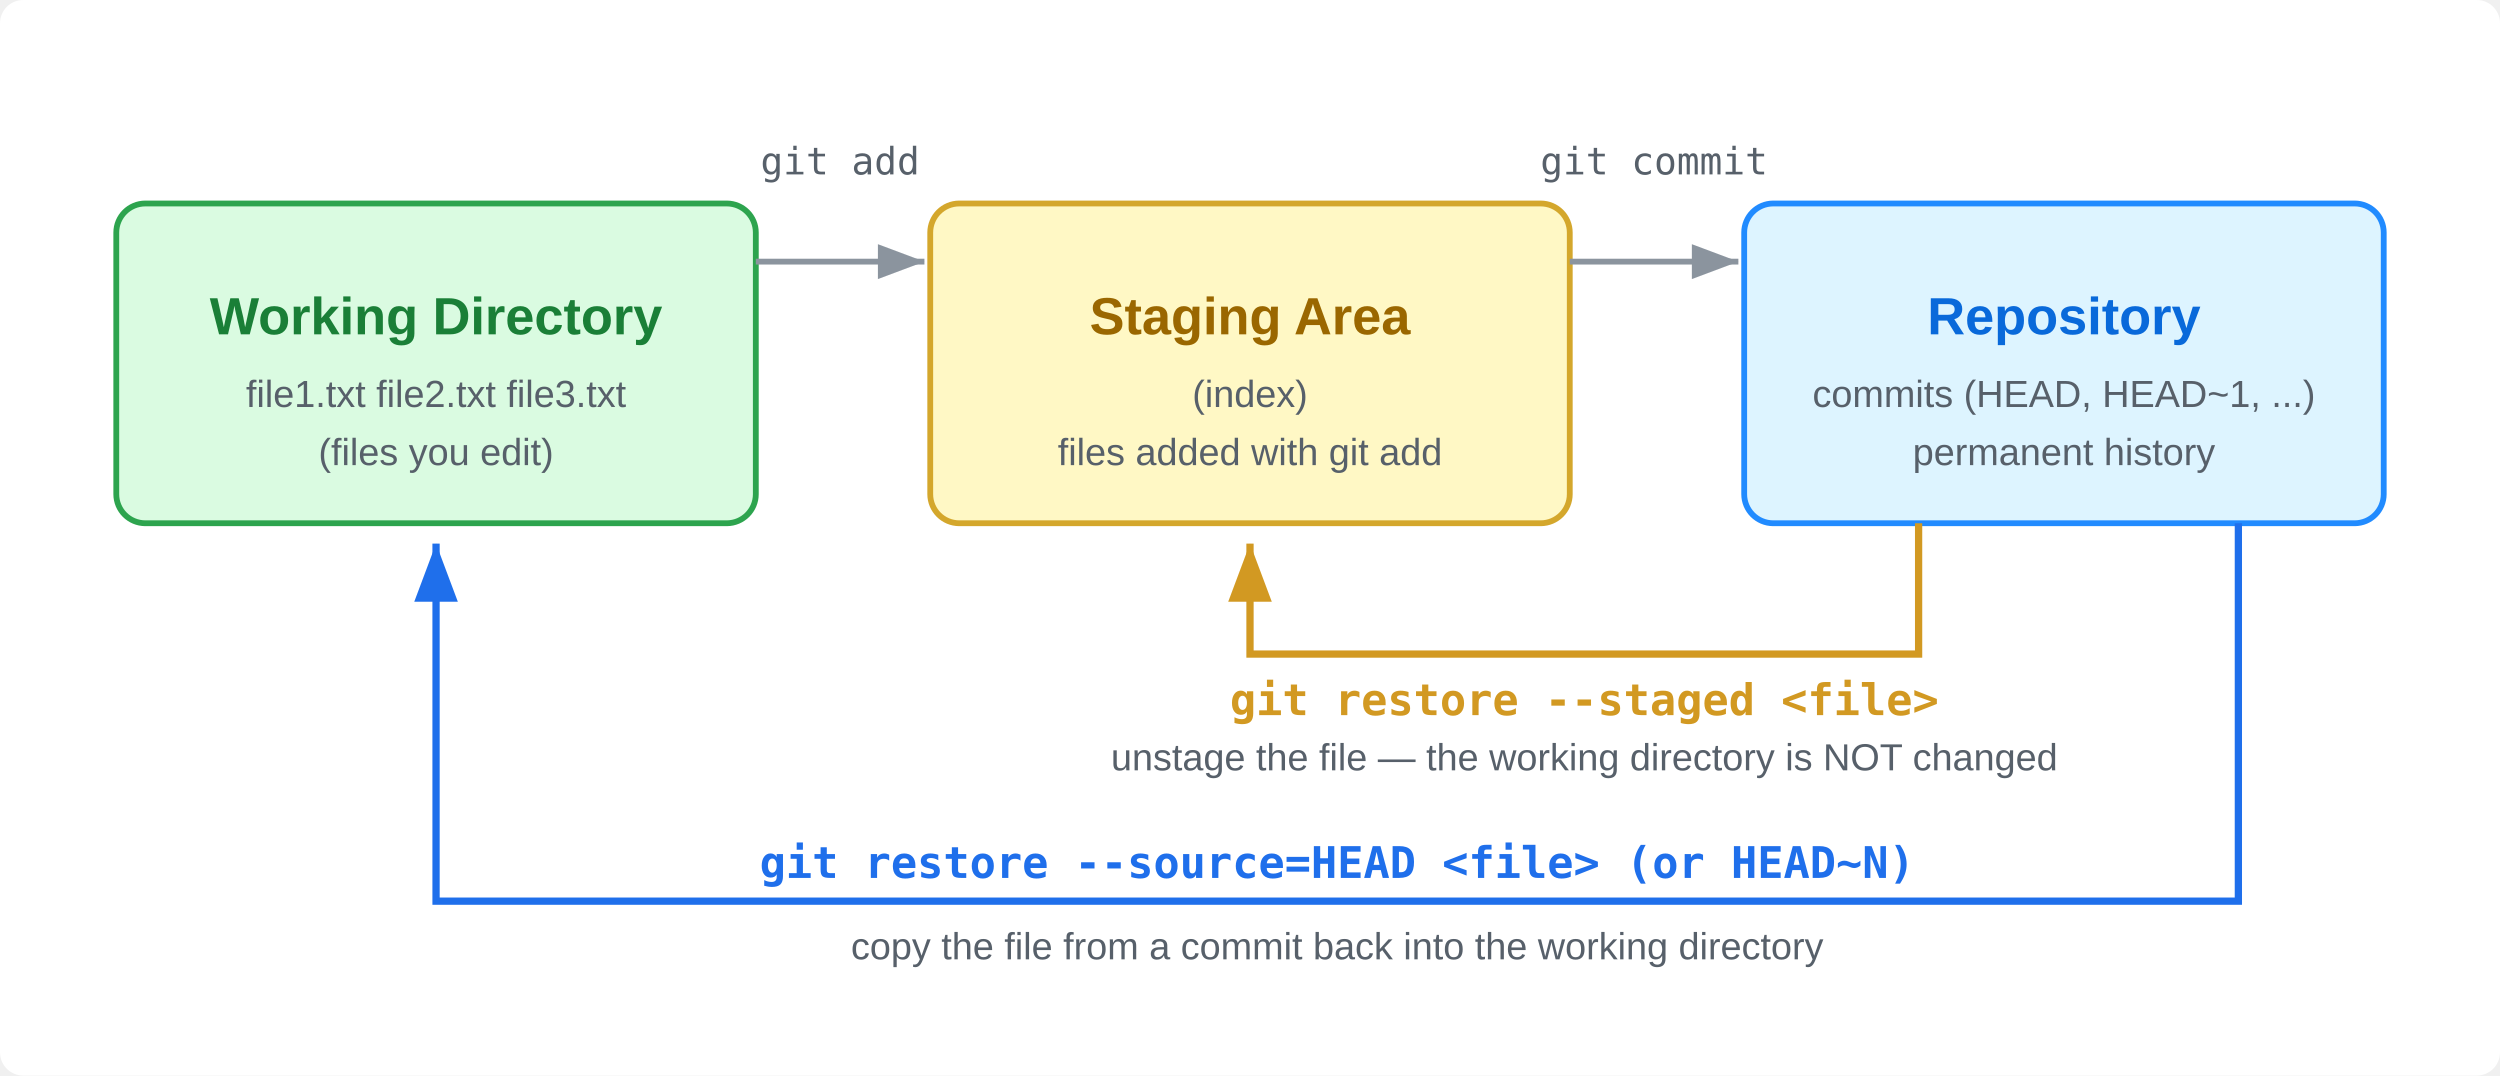
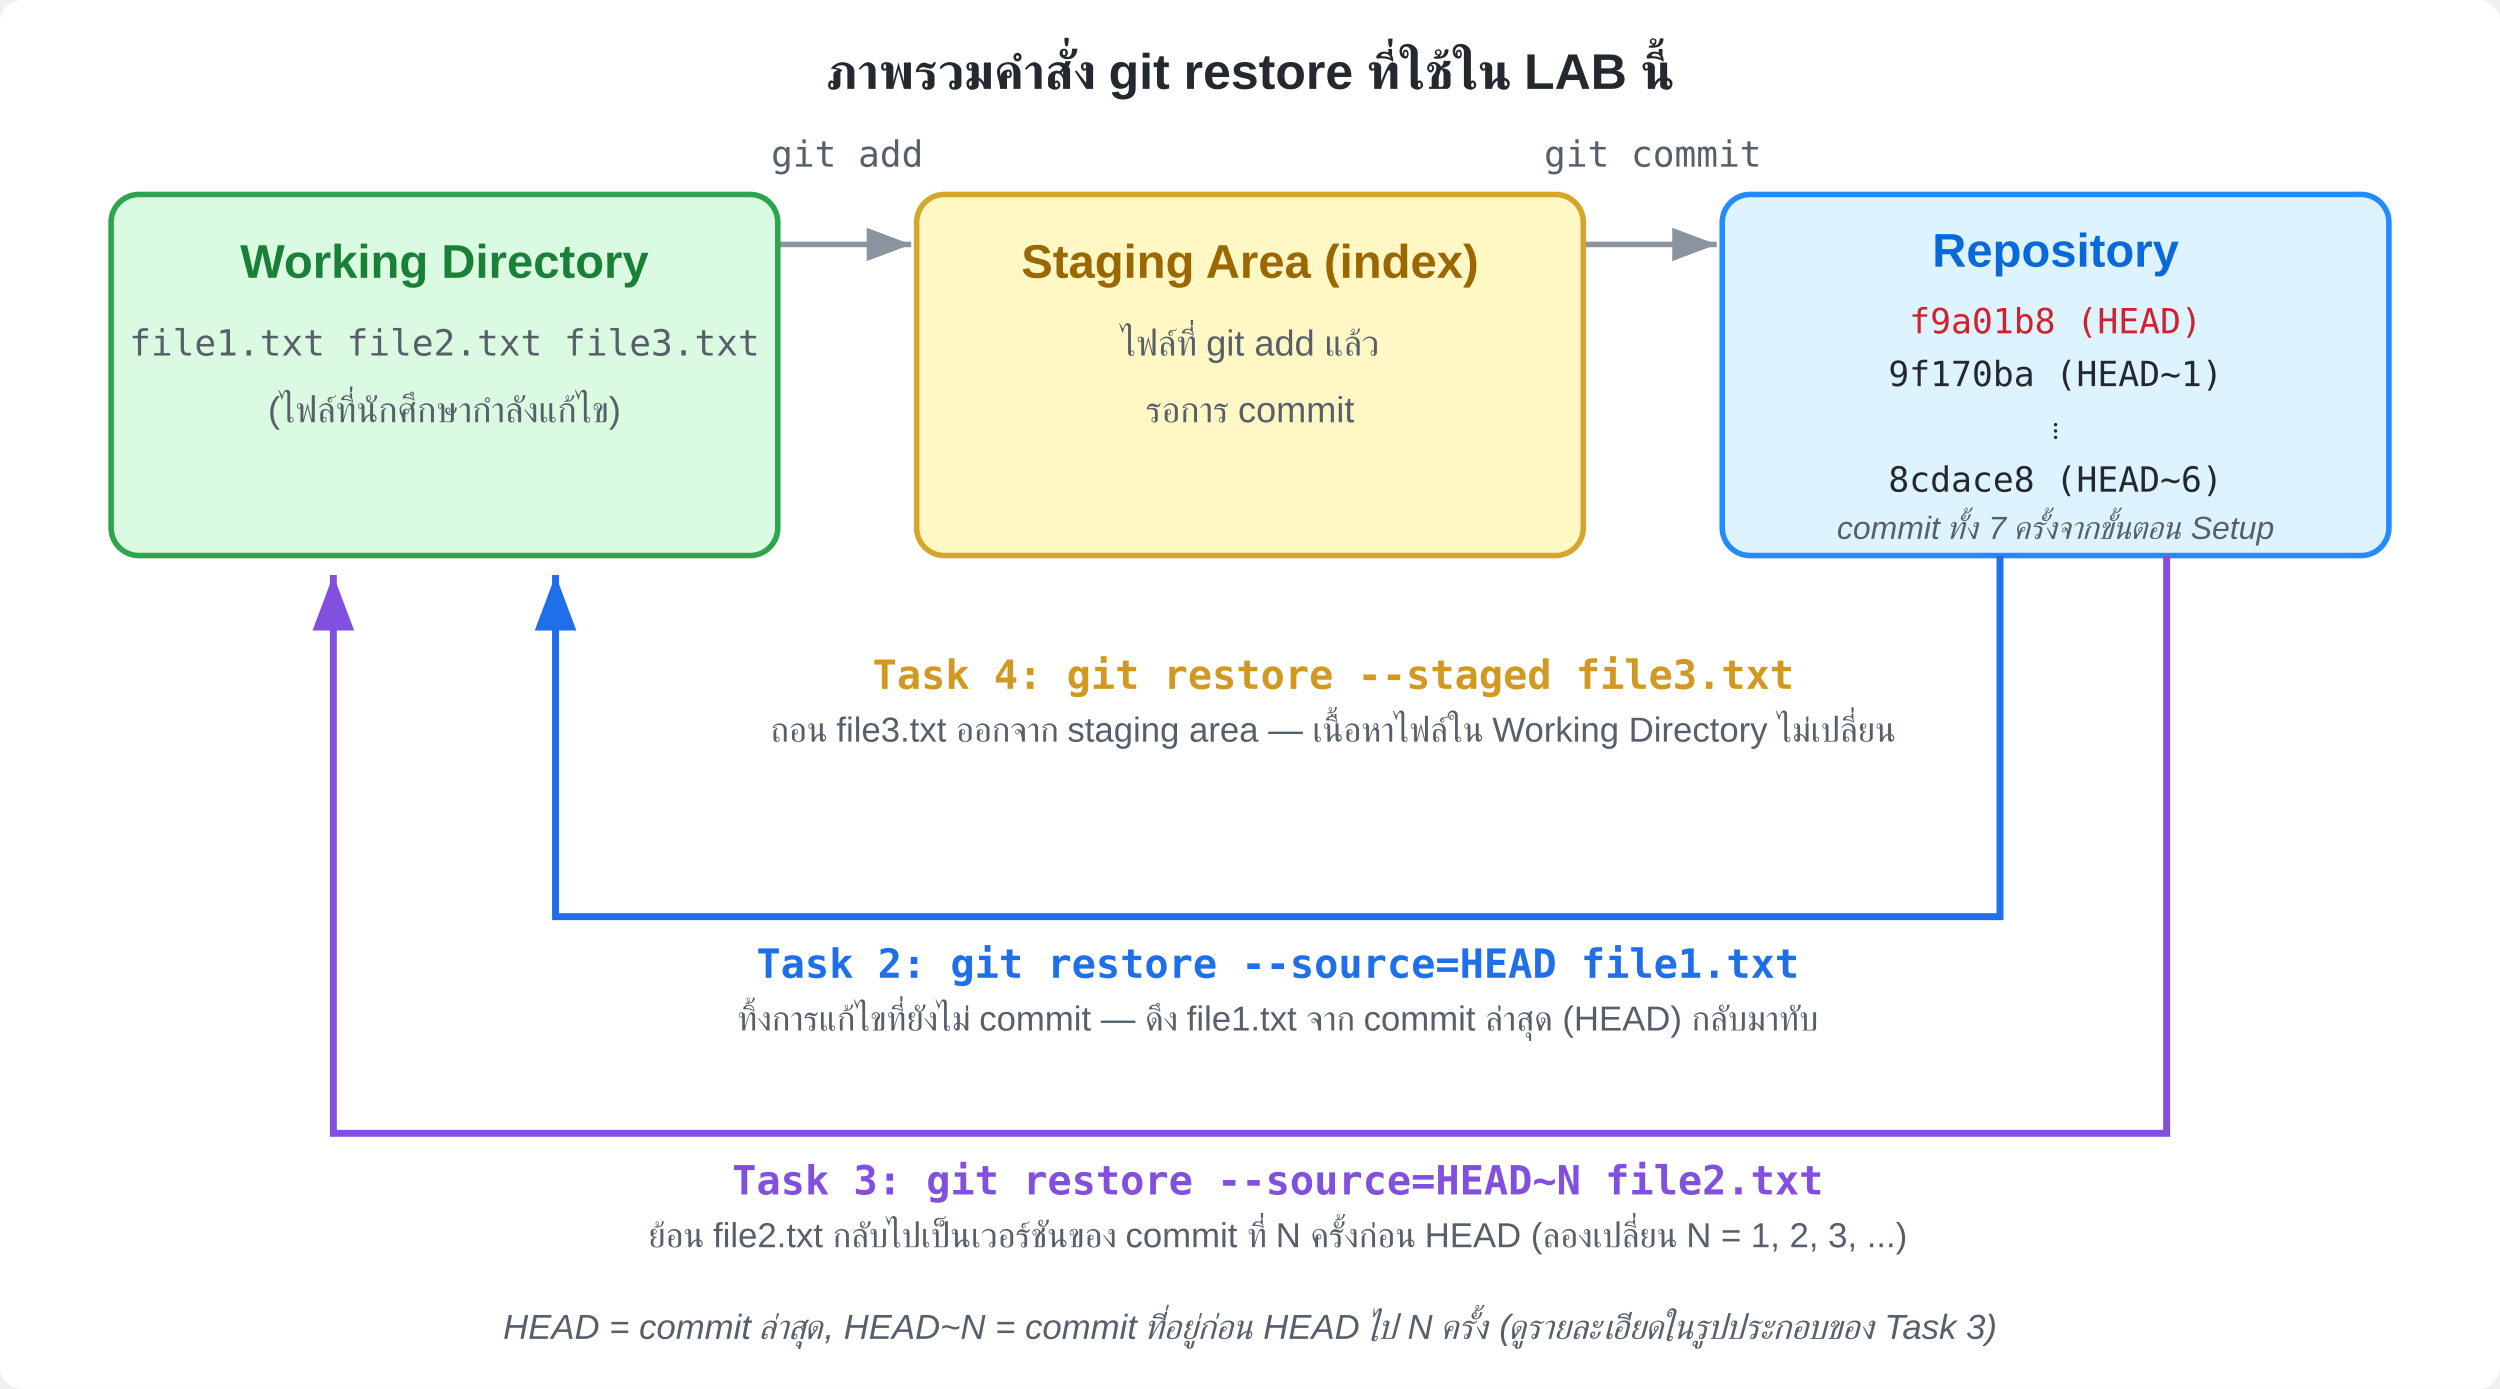
- <svg xmlns="http://www.w3.org/2000/svg" width="860" height="370" viewBox="0 0 860 370" font-family="Segoe UI, Arial, sans-serif">
+ <svg xmlns="http://www.w3.org/2000/svg" width="900" height="500" viewBox="0 0 900 500" font-family="Segoe UI, Arial, sans-serif">
  <defs>
    <marker id="arrowGray" markerWidth="10" markerHeight="10" refX="8" refY="3" orient="auto" markerUnits="strokeWidth">
      <path d="M0,0 L8,3 L0,6 Z" fill="#8b949e" />
    </marker>
    <marker id="arrowBlue" markerWidth="10" markerHeight="10" refX="8" refY="3" orient="auto" markerUnits="strokeWidth">
      <path d="M0,0 L8,3 L0,6 Z" fill="#1f6feb" />
    </marker>
-     <marker id="arrowOrange" markerWidth="10" markerHeight="10" refX="8" refY="3" orient="auto" markerUnits="strokeWidth">
-       <path d="M0,0 L8,3 L0,6 Z" fill="#d29922" />
+     <marker id="arrowPurple" markerWidth="10" markerHeight="10" refX="8" refY="3" orient="auto" markerUnits="strokeWidth">
+       <path d="M0,0 L8,3 L0,6 Z" fill="#8250df" />
    </marker>
  </defs>
-   <rect x="0" y="0" width="860" height="370" fill="#ffffff" rx="8" />
-   <rect x="40" y="70" width="220" height="110" rx="10" fill="#dafbe1" stroke="#2da44e" stroke-width="2" />
-   <text x="150" y="115" text-anchor="middle" font-size="18" font-weight="bold" fill="#1a7f37">Working Directory</text>
-   <text x="150" y="140" text-anchor="middle" font-size="13" fill="#57606a">file1.txt  file2.txt  file3.txt</text>
-   <text x="150" y="160" text-anchor="middle" font-size="13" fill="#57606a">(files you edit)</text>
-   <rect x="320" y="70" width="220" height="110" rx="10" fill="#fff8c5" stroke="#d4a72c" stroke-width="2" />
-   <text x="430" y="115" text-anchor="middle" font-size="18" font-weight="bold" fill="#9a6700">Staging Area</text>
-   <text x="430" y="140" text-anchor="middle" font-size="13" fill="#57606a">(index)</text>
-   <text x="430" y="160" text-anchor="middle" font-size="13" fill="#57606a">files added with git add</text>
-   <rect x="600" y="70" width="220" height="110" rx="10" fill="#ddf4ff" stroke="#218bff" stroke-width="2" />
-   <text x="710" y="115" text-anchor="middle" font-size="18" font-weight="bold" fill="#0969da">Repository</text>
-   <text x="710" y="140" text-anchor="middle" font-size="13" fill="#57606a">commits (HEAD, HEAD~1, ...)</text>
-   <text x="710" y="160" text-anchor="middle" font-size="13" fill="#57606a">permanent history</text>
-   <line x1="260" y1="90" x2="318" y2="90" stroke="#8b949e" stroke-width="2" marker-end="url(#arrowGray)" />
-   <text x="289" y="60" text-anchor="middle" font-size="13" fill="#57606a" font-family="Consolas, monospace">git add</text>
-   <line x1="540" y1="90" x2="598" y2="90" stroke="#8b949e" stroke-width="2" marker-end="url(#arrowGray)" />
-   <text x="569" y="60" text-anchor="middle" font-size="13" fill="#57606a" font-family="Consolas, monospace">git commit</text>
-   <polyline points="660,180 660,225 430,225 430,187" fill="none" stroke="#d29922" stroke-width="2.5" marker-end="url(#arrowOrange)" />
-   <text x="545" y="246" text-anchor="middle" font-size="15" font-weight="bold" fill="#d29922" font-family="Consolas, monospace">git restore --staged &lt;file&gt;</text>
-   <text x="545" y="265" text-anchor="middle" font-size="13" fill="#57606a">unstage the file — the working directory is NOT changed</text>
-   <polyline points="770,180 770,310 150,310 150,187" fill="none" stroke="#1f6feb" stroke-width="2.5" marker-end="url(#arrowBlue)" />
-   <text x="460" y="302" text-anchor="middle" font-size="15" font-weight="bold" fill="#1f6feb" font-family="Consolas, monospace">git restore --source=HEAD &lt;file&gt;   (or HEAD~N)</text>
-   <text x="460" y="330" text-anchor="middle" font-size="13" fill="#57606a">copy the file from a commit back into the working directory</text>
+   <rect x="0" y="0" width="900" height="500" fill="#ffffff" rx="8" />
+   <text x="450" y="32" text-anchor="middle" font-size="18" font-weight="bold" fill="#24292f">ภาพรวมคำสั่ง git restore ที่ใช้ใน LAB นี้</text>
+   <text x="305" y="60" text-anchor="middle" font-size="13" fill="#57606a" font-family="Consolas, monospace">git add</text>
+   <line x1="280" y1="88" x2="328" y2="88" stroke="#8b949e" stroke-width="2" marker-end="url(#arrowGray)" />
+   <text x="595" y="60" text-anchor="middle" font-size="13" fill="#57606a" font-family="Consolas, monospace">git commit</text>
+   <line x1="570" y1="88" x2="618" y2="88" stroke="#8b949e" stroke-width="2" marker-end="url(#arrowGray)" />
+   <rect x="40" y="70" width="240" height="130" rx="10" fill="#dafbe1" stroke="#2da44e" stroke-width="2" />
+   <text x="160" y="100" text-anchor="middle" font-size="17" font-weight="bold" fill="#1a7f37">Working Directory</text>
+   <text x="160" y="128" text-anchor="middle" font-size="13" fill="#57606a" font-family="Consolas, monospace">file1.txt file2.txt file3.txt</text>
+   <text x="160" y="152" text-anchor="middle" font-size="13" fill="#57606a">(ไฟล์ที่นักศึกษากำลังแก้ไข)</text>
+   <rect x="330" y="70" width="240" height="130" rx="10" fill="#fff8c5" stroke="#d4a72c" stroke-width="2" />
+   <text x="450" y="100" text-anchor="middle" font-size="17" font-weight="bold" fill="#9a6700">Staging Area (index)</text>
+   <text x="450" y="128" text-anchor="middle" font-size="13" fill="#57606a">ไฟล์ที่ git add แล้ว</text>
+   <text x="450" y="152" text-anchor="middle" font-size="13" fill="#57606a">รอการ commit</text>
+   <rect x="620" y="70" width="240" height="130" rx="10" fill="#ddf4ff" stroke="#218bff" stroke-width="2" />
+   <text x="740" y="96" text-anchor="middle" font-size="17" font-weight="bold" fill="#0969da">Repository</text>
+   <text x="740" y="120" text-anchor="middle" font-size="12.5" font-family="Consolas, monospace" fill="#cf222e">f9a01b8  (HEAD)</text>
+   <text x="740" y="139" text-anchor="middle" font-size="12.5" font-family="Consolas, monospace" fill="#24292f">9f170ba  (HEAD~1)</text>
+   <text x="740" y="158" text-anchor="middle" font-size="12.5" font-family="Consolas, monospace" fill="#24292f">⋮</text>
+   <text x="740" y="177" text-anchor="middle" font-size="12.5" font-family="Consolas, monospace" fill="#24292f">8cdace8  (HEAD~6)</text>
+   <text x="740" y="194" text-anchor="middle" font-size="11.5" font-style="italic" fill="#57606a">commit ทั้ง 7 ครั้งจากขั้นตอน Setup</text>
+   <text x="480" y="248" text-anchor="middle" font-size="14.5" font-weight="bold" fill="#d29922" font-family="Consolas, monospace">Task 4:  git restore --staged file3.txt</text>
+   <text x="480" y="267" text-anchor="middle" font-size="12.5" fill="#57606a">ถอน file3.txt ออกจาก staging area — เนื้อหาไฟล์ใน Working Directory ไม่เปลี่ยน</text>
+   <polyline points="720,200 720,330 200,330 200,207" fill="none" stroke="#1f6feb" stroke-width="2.5" marker-end="url(#arrowBlue)" />
+   <text x="460" y="352" text-anchor="middle" font-size="14.5" font-weight="bold" fill="#1f6feb" font-family="Consolas, monospace">Task 2:  git restore --source=HEAD file1.txt</text>
+   <text x="460" y="371" text-anchor="middle" font-size="12.5" fill="#57606a">ทิ้งการแก้ไขที่ยังไม่ commit — ดึง file1.txt จาก commit ล่าสุด (HEAD) กลับมาทับ</text>
+   <polyline points="780,200 780,408 120,408 120,207" fill="none" stroke="#8250df" stroke-width="2.5" marker-end="url(#arrowPurple)" />
+   <text x="460" y="430" text-anchor="middle" font-size="14.5" font-weight="bold" fill="#8250df" font-family="Consolas, monospace">Task 3:  git restore --source=HEAD~N file2.txt</text>
+   <text x="460" y="449" text-anchor="middle" font-size="12.5" fill="#57606a">ย้อน file2.txt กลับไปเป็นเวอร์ชันของ commit ที่ N ครั้งก่อน HEAD (ลองเปลี่ยน N = 1, 2, 3, ...)</text>
+   <text x="450" y="482" text-anchor="middle" font-size="12.5" font-style="italic" fill="#57606a">HEAD = commit ล่าสุด, HEAD~N = commit ที่อยู่ก่อน HEAD ไป N ครั้ง (ดูรายละเอียดในรูปประกอบของ Task 3)</text>
</svg>
